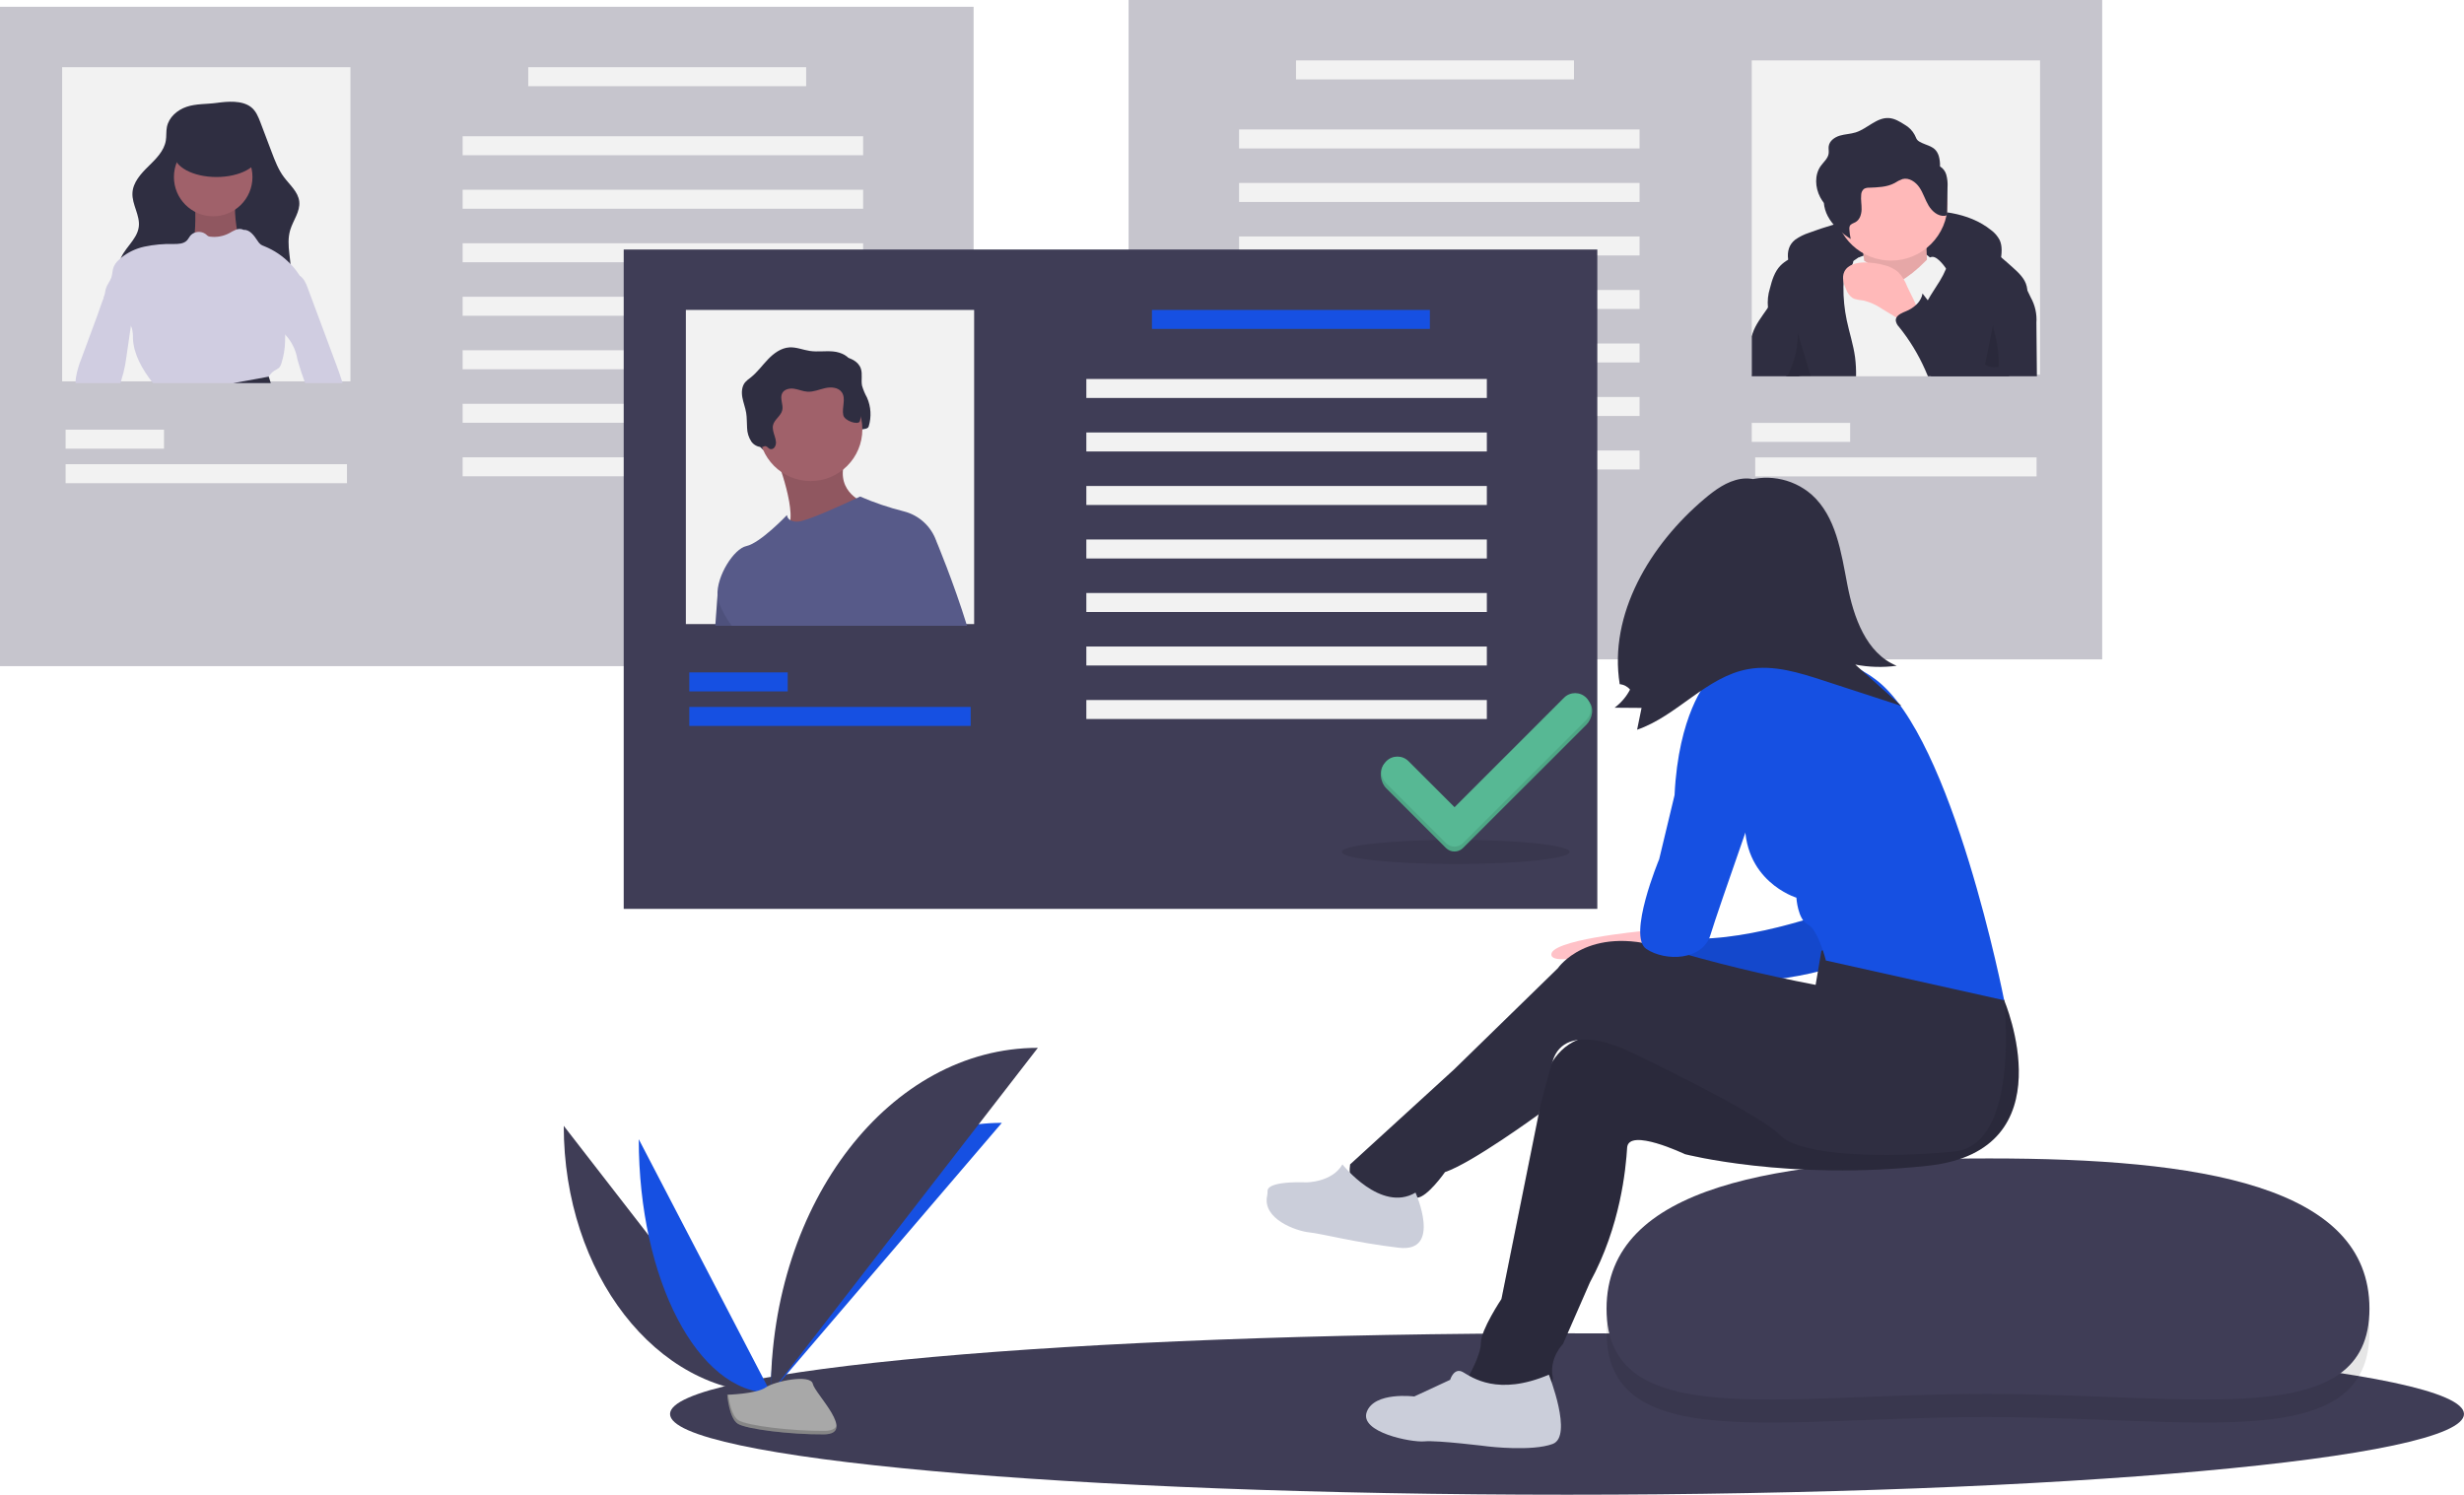
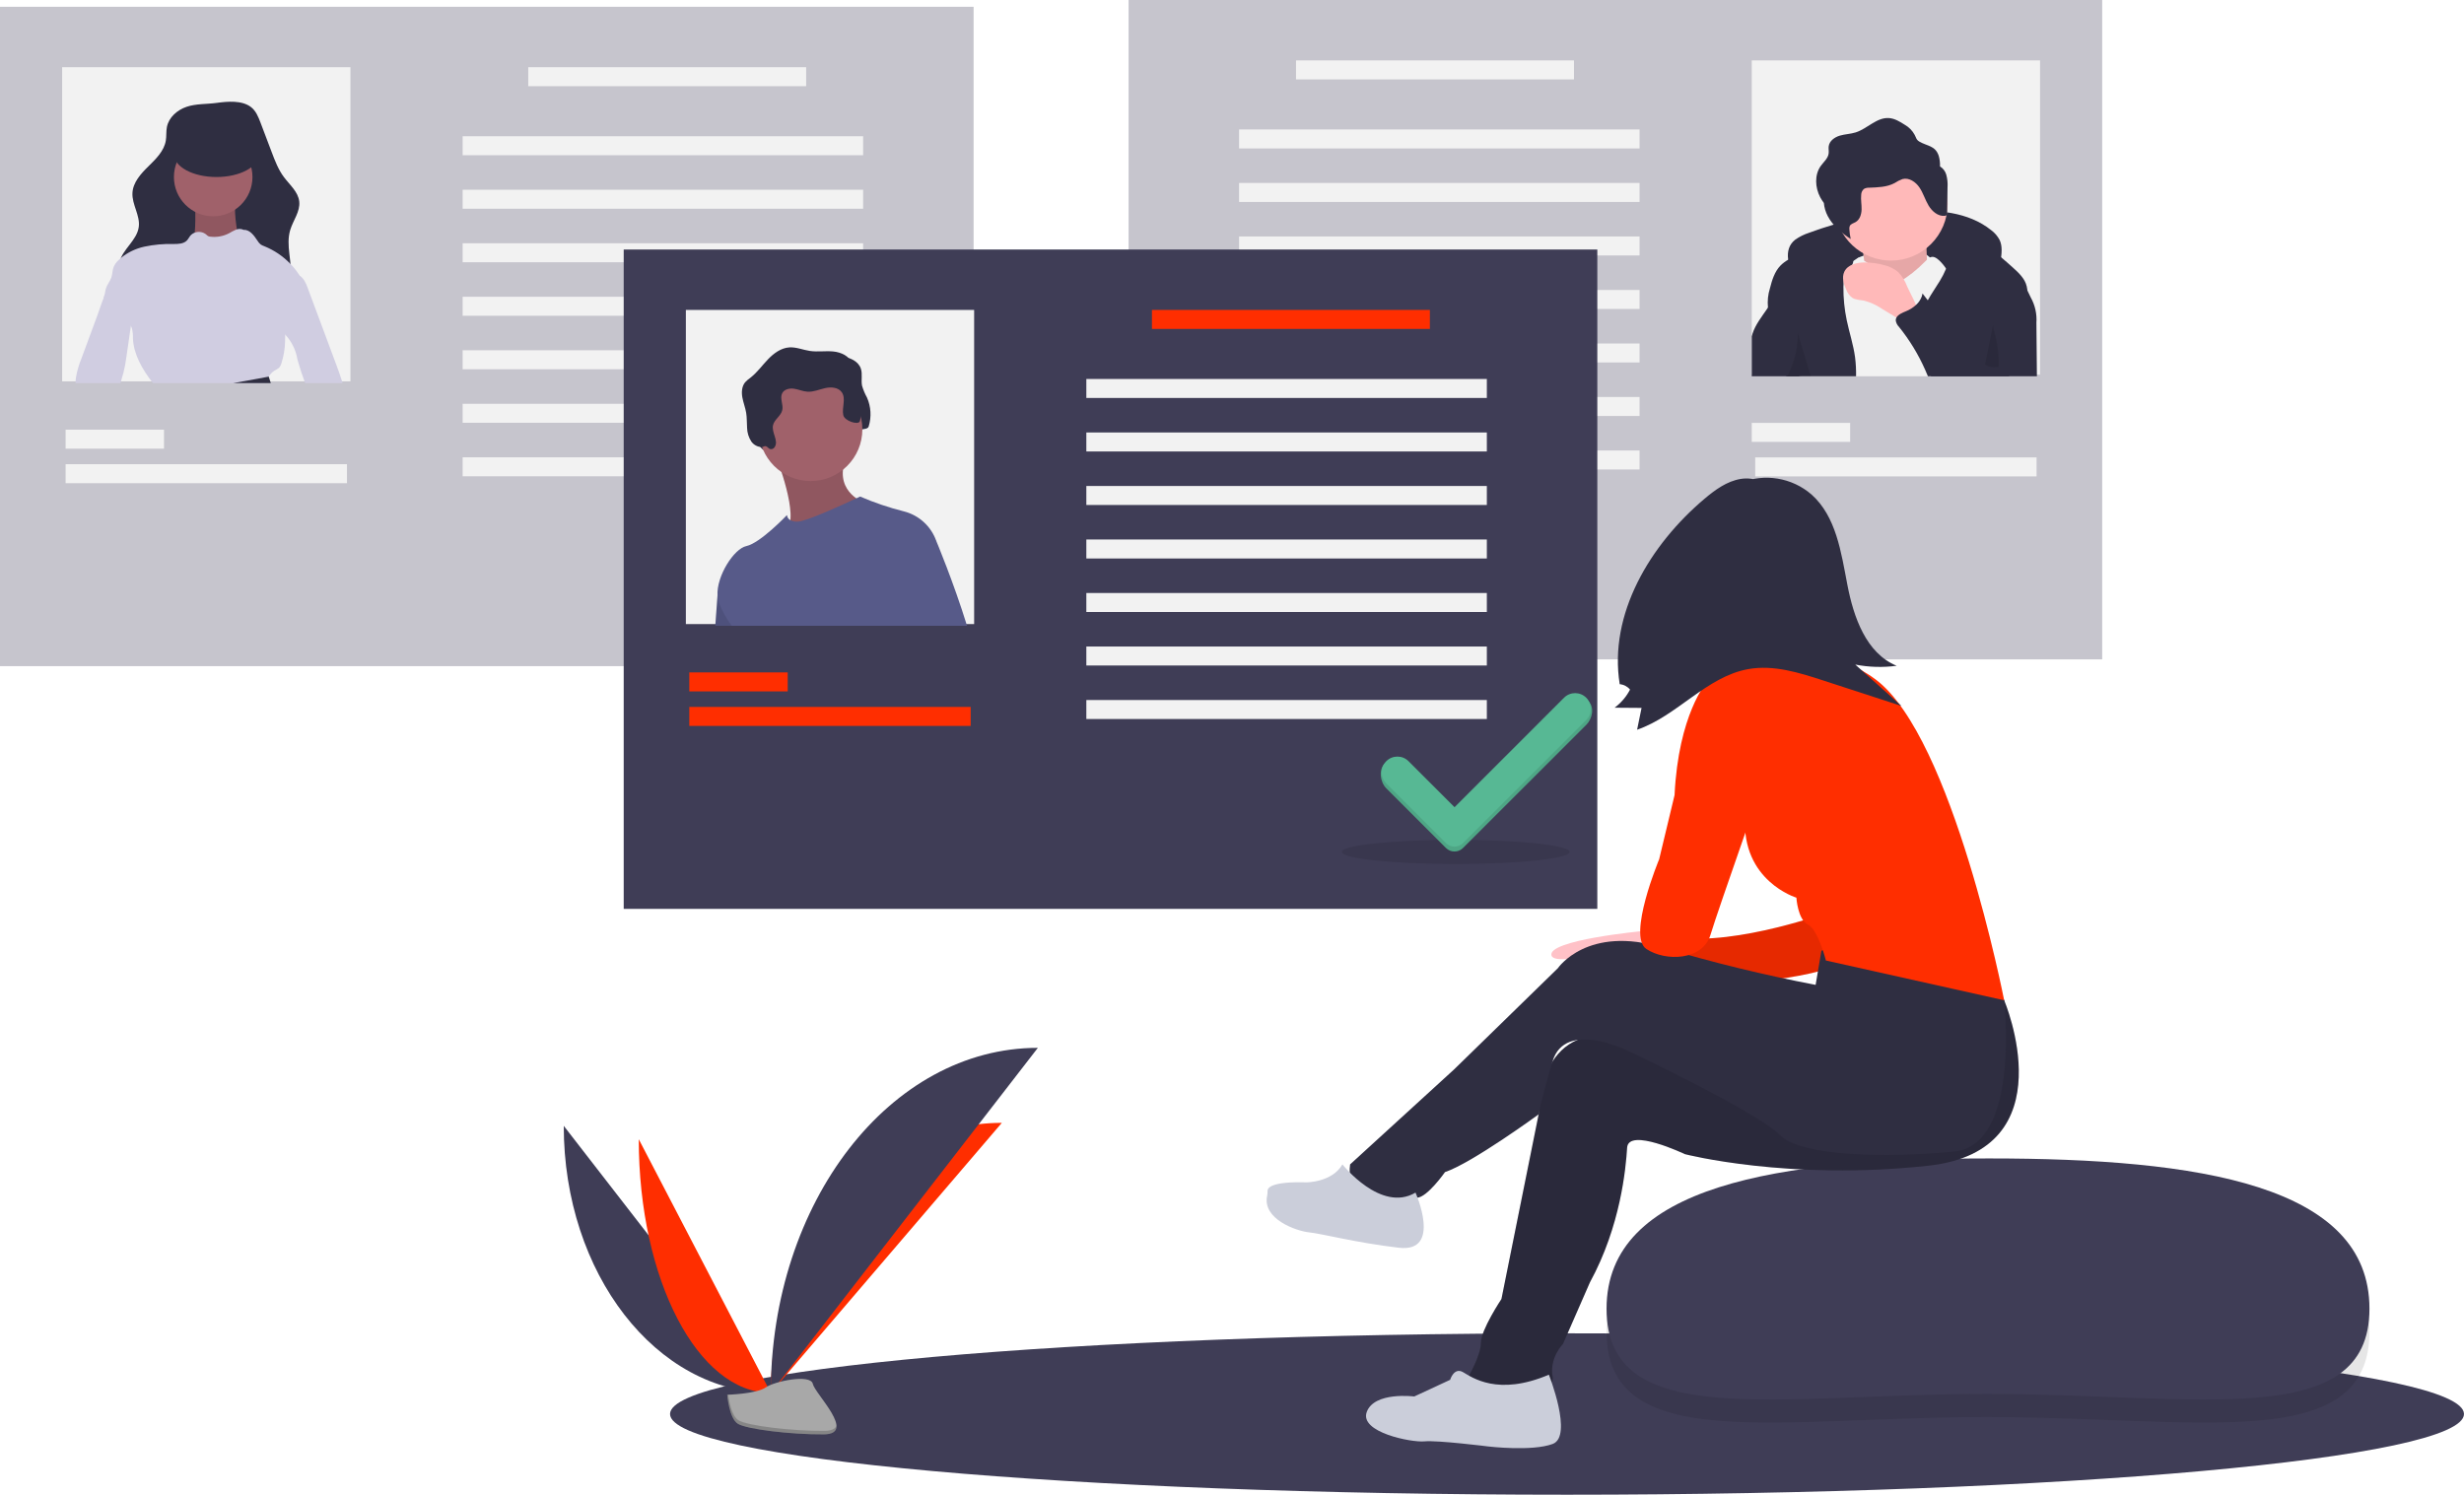
<svg xmlns="http://www.w3.org/2000/svg" id="b225c2ac-b0fc-4c56-8095-6e63207963c3" data-name="Layer 1" width="1068.583" height="648.295" viewBox="0 0 1068.583 648.295">
  <ellipse cx="679.583" cy="613.295" rx="389" ry="35" fill="#3f3d56" />
  <rect x="555.153" y="125.852" width="422.231" height="285.979" transform="translate(1466.829 411.8314) rotate(-180)" fill="#3f3d56" opacity="0.3" />
  <rect x="759.703" y="26.202" width="125.022" height="136.252" fill="#f2f2f2" />
  <rect x="627.771" y="152.055" width="120.53" height="8.235" transform="translate(1310.364 186.4918) rotate(-180)" fill="#f2f2f2" />
  <rect x="825.411" y="309.268" width="42.672" height="8.235" transform="translate(1627.786 500.9191) rotate(-180)" fill="#f2f2f2" />
  <rect x="826.908" y="324.241" width="122.028" height="8.235" transform="translate(1710.136 530.8645) rotate(-180)" fill="#f2f2f2" />
  <rect x="603.066" y="182" width="173.684" height="8.235" transform="translate(1314.107 246.3827) rotate(-180)" fill="#f2f2f2" />
  <rect x="603.066" y="205.208" width="173.684" height="8.235" transform="translate(1314.107 292.7982) rotate(-180)" fill="#f2f2f2" />
  <rect x="603.066" y="228.415" width="173.684" height="8.235" transform="translate(1314.107 339.2136) rotate(-180)" fill="#f2f2f2" />
  <rect x="603.066" y="251.623" width="173.684" height="8.235" transform="translate(1314.107 385.6291) rotate(-180)" fill="#f2f2f2" />
  <rect x="603.066" y="274.831" width="173.684" height="8.235" transform="translate(1314.107 432.0445) rotate(-180)" fill="#f2f2f2" />
  <rect x="603.066" y="298.039" width="173.684" height="8.235" transform="translate(1314.107 478.46) rotate(-180)" fill="#f2f2f2" />
  <rect x="603.066" y="321.246" width="173.684" height="8.235" transform="translate(1314.107 524.8755) rotate(-180)" fill="#f2f2f2" />
  <path d="M844.187,229.857a22.115,22.115,0,0,1,6.054-3.036,154.367,154.367,0,0,1,42.655-9.285c12.683-.899,26.43.169,36.336,8.14a12.494,12.494,0,0,1,3.686,4.294c1.246,2.689.869,5.816.465,8.752a9.89,9.89,0,0,1-.849,3.295c-1.333,2.538-4.615,3.427-7.466,3.123s-5.526-1.51-8.337-2.07a37.269,37.269,0,0,0-5.266-.536l-17.635-.955c-10.966-.594-22.077-1.177-32.834,1.036a32.706,32.706,0,0,0-9.486,3.269c-2.457,1.379-4.111,3.359-6.391.811C841.112,242.219,838.896,233.992,844.187,229.857Z" transform="translate(-65.70844 -125.8523)" fill="#2f2e41" />
  <path d="M871.514,237.656s23.72-10.633,32.717,1.636-4.908,7.361-4.908,7.361l-15.541,4.908-17.177-3.272Z" transform="translate(-65.70844 -125.8523)" fill="#f2f2f2" />
  <path d="M872.741,229.885s3.272,15.541.818,19.63,13.905,9.815,13.905,9.815l15.541-6.543s-4.09-25.356,0-30.263Z" transform="translate(-65.70844 -125.8523)" fill="#ffb9b9" />
  <path d="M872.741,229.885s3.272,15.541.818,19.63,13.905,9.815,13.905,9.815l15.541-6.543s-4.09-25.356,0-30.263Z" transform="translate(-65.70844 -125.8523)" opacity="0.1" />
  <path d="M910.366,214.345a24.558,24.558,0,0,1-24.538,24.538,23.947,23.947,0,0,1-4.36-.393,24.537,24.537,0,1,1,28.897-24.145Z" transform="translate(-65.70844 -125.8523)" fill="#ffb9b9" />
  <path d="M925.182,289.055h-78.255l1.774-7.704,7.681-33.471,8.879-5.997.007-.007,4.17-2.822,2.074-1.4s1.228.561,2.643,1.325c.412.232.831.472,1.25.726.007-.007.007,0,.007,0a14.648,14.648,0,0,1,1.931,1.34c.112.105.21.195.307.292,1.557,1.557,6.101,9.822,13.618,5.592a11.448,11.448,0,0,0,1.1-.689,54.46,54.46,0,0,0,5.592-4.439c1.58-1.445,2.605-2.56,3.444-3.331a5.438,5.438,0,0,1,1.273-.943,2.42,2.42,0,0,1,1.145-.277c2.456,0,5.727,4.904,5.727,4.904l.097.284.007.022,10.324,30.993Z" transform="translate(-65.70844 -125.8523)" fill="#f2f2f2" />
  <path d="M846.927,289.055h23.717a57.721,57.721,0,0,0-.427-8.205c-.726-5.473-2.508-10.743-3.631-16.148a67.934,67.934,0,0,1-1.43-14.404c.007-.666.022-1.34.082-2.014a9.22,9.22,0,0,1,1.295-4.372c.561-.861,1.333-1.595,1.931-2.418a5.548,5.548,0,0,0,.547-.861v-.007a4.976,4.976,0,0,0,.202-.457,3.696,3.696,0,0,0,.225-1.115c.135-2.47-2.104-4.851-4.522-5.869a16.906,16.906,0,0,0-10.593-.427,50.422,50.422,0,0,0-9.957,4.073c-1.071.524-2.134,1.063-3.159,1.662a15.684,15.684,0,0,0-3.346,2.545c-2.545,2.628-3.661,6.289-4.559,9.83a20.782,20.782,0,0,0-.861,8.385c.007.09.03.187.045.277.891,4.664,4.694,8.168,6.723,12.465,2.351,4.986,2.194,10.795,1.258,16.23-.045.277-.097.554-.15.831h6.61Z" transform="translate(-65.70844 -125.8523)" fill="#2f2e41" />
  <path d="M943.471,259.102a185.349,185.349,0,0,0-6.461,29.953H903.202q-1.325-3.616-2.643-7.239a54.276,54.276,0,0,1-1.804-5.57,26.657,26.657,0,0,1-.756-6.708c0-.539.022-1.085.067-1.624a.023.023,0,0,0,0-.03,26.789,26.789,0,0,1,1.954-8.287,30.912,30.912,0,0,1,1.722-3.496c1.572-2.845,3.474-5.525,5.166-8.31a38.138,38.138,0,0,0,2.748-5.33.028.028,0,0,1,.007-.022,19.132,19.132,0,0,0,1.55-7.449c-.052-3.302-5.637-9.059.434-8.505,8.287.749,15.407,5.518,21.898,10.953,1.729,1.452,3.421,2.957,5.076,4.439,2.56,2.306,5.263,4.821,6.034,8.183a8.724,8.724,0,0,1,.217,1.632A22.405,22.405,0,0,1,943.471,259.102Z" transform="translate(-65.70844 -125.8523)" fill="#2f2e41" />
  <path d="M892.797,250.073a18.281,18.281,0,0,0-3.839-6.189,14.241,14.241,0,0,0-5.864-2.971,32.065,32.065,0,0,0-8.602-1.233c-3.464-.022-7.481.908-8.952,4.044-1.168,2.49-.263,5.44.914,7.926a7.771,7.771,0,0,0,2.425,3.276c1.494,1.009,3.426.977,5.197,1.315a23.969,23.969,0,0,1,7.681,3.48l6.067,3.667,10.421,6.299c-.275-.166-.177-7.312-.497-8.484C896.718,257.432,894.397,253.646,892.797,250.073Z" transform="translate(-65.70844 -125.8523)" fill="#ffb9b9" />
  <path d="M909.748,201.557a6.228,6.228,0,0,0-2.701-3.526,14.294,14.294,0,0,0-.57-4.653c-1.486-4.393-5.006-4.141-8.328-6.084-1.441-.843-1.352-1.587-2.102-2.972a11.029,11.029,0,0,0-4.25-4.336c-2.131-1.358-4.38-2.756-6.901-2.928-5.298-.361-9.359,4.622-14.423,6.221-2.232.705-4.63.734-6.874,1.4s-4.482,2.257-4.816,4.574c-.154,1.069.118,2.167-.039,3.236-.311,2.125-2.176,3.613-3.424,5.361-2.76,3.865-2.444,9.325-.237,13.53a19.019,19.019,0,0,0,1.591,2.49,15.319,15.319,0,0,0,1.68,5.689c2.207,4.205,6.005,7.348,9.972,9.958a23.537,23.537,0,0,1-.588-4.247,2.929,2.929,0,0,1,.181-1.407c.442-.924,1.609-1.169,2.499-1.675,1.844-1.048,2.567-3.366,2.62-5.486s-.396-4.243-.174-6.352a3.471,3.471,0,0,1,1.188-2.553,4.104,4.104,0,0,1,2.24-.534c3.777-.154,7.724-.224,11.056-2.01a16.385,16.385,0,0,1,3.441-1.741c2.832-.738,5.726,1.246,7.358,3.675s2.446,5.32,3.951,7.829,4.107,4.747,7.018,4.45a1.165,1.165,0,0,0,.869-.387,1.303,1.303,0,0,0,.16-.741l.163-11.128A16.82,16.82,0,0,0,909.748,201.557Z" transform="translate(-65.70844 -125.8523)" fill="#2f2e41" />
  <path d="M845.033,275.872q.797,6.569.966,13.183H825.411V271.754c.105-.419.217-.831.352-1.243,1.288-3.968,3.99-7.292,6.333-10.743.112-.172.232-.344.344-.517a28.107,28.107,0,0,0,2.56-4.619c.337-.794.876-4.634,1.445-4.963,2.441-1.415,4.424,4.634,4.761,5.982,1.198,4.799,2.239,9.642,3.025,14.531Q844.692,273.023,845.033,275.872Z" transform="translate(-65.70844 -125.8523)" fill="#2f2e41" />
  <path d="M949.071,289.055H901.809c-.404-.951-.801-1.902-1.22-2.845a83.172,83.172,0,0,0-11.334-18.589,4.918,4.918,0,0,1-1.4-2.777,2.351,2.351,0,0,1,.307-1.25c.719-1.34,2.62-2.126,4.162-2.762a14.343,14.343,0,0,0,4.327-2.725,9.279,9.279,0,0,0,2.501-3.691,8.099,8.099,0,0,0,.314-1.273c.217.284.442.576.659.861.531.704,1.071,1.4,1.617,2.096,5.24,6.73,10.998,13.363,18.237,17.353a30.682,30.682,0,0,0,5.959,2.538,1.564,1.564,0,0,0,1.258,0,1.522,1.522,0,0,0,.546-1.003c.644-2.695.868-5.473,1.34-8.205a46.735,46.735,0,0,1,4.934-14.209c1.34-2.493,5.697-11.604,8.46-5.862q1.19,2.482,2.396,4.978c.502,1.056,1.011,2.104,1.52,3.159a19.648,19.648,0,0,1,2.463,11.005Q948.966,277.466,949.071,289.055Z" transform="translate(-65.70844 -125.8523)" fill="#2f2e41" />
  <path d="M846.927,289.055h4.095l-2.321-7.703-3.346-11.102a36.216,36.216,0,0,1-.322,5.622,37.435,37.435,0,0,1-3.264,11.11c-.322.681-.666,1.37-.943,2.074h6.101Z" transform="translate(-65.70844 -125.8523)" opacity="0.1" />
  <path d="M930.34,265.38c-.577,1.551-.053,3.266.391,4.859a48.96,48.96,0,0,1,1.784,14.207.517.517,0,0,1-.605.62c-1.888.116-4.049.128-5.33-1.264Z" transform="translate(-65.70844 -125.8523)" opacity="0.1" />
  <rect y="2.943" width="422.231" height="285.979" fill="#3f3d56" opacity="0.3" />
  <rect x="26.951" y="29.146" width="125.022" height="136.252" fill="#f2f2f2" />
  <rect x="229.083" y="29.146" width="120.53" height="8.235" fill="#f2f2f2" />
  <rect x="28.448" y="186.359" width="42.672" height="8.235" fill="#f2f2f2" />
  <rect x="28.448" y="201.332" width="122.028" height="8.235" fill="#f2f2f2" />
  <rect x="200.635" y="59.091" width="173.684" height="8.235" fill="#f2f2f2" />
  <rect x="200.635" y="82.299" width="173.684" height="8.235" fill="#f2f2f2" />
  <rect x="200.635" y="105.507" width="173.684" height="8.235" fill="#f2f2f2" />
  <rect x="200.635" y="128.714" width="173.684" height="8.235" fill="#f2f2f2" />
  <rect x="200.635" y="151.922" width="173.684" height="8.235" fill="#f2f2f2" />
  <rect x="200.635" y="175.13" width="173.684" height="8.235" fill="#f2f2f2" />
  <rect x="200.635" y="198.338" width="173.684" height="8.235" fill="#f2f2f2" />
  <path d="M214.283,291.998H198.03q-1.875-5.042-3.331-10.211a20.399,20.399,0,0,0-5.3-10.803,20.037,20.037,0,0,1-2.283-3.099,14.557,14.557,0,0,1-1.437-8.826,22.926,22.926,0,0,1,.419-2.501c.711-3.197,1.902-6.266,2.897-9.38a3.558,3.558,0,0,1,2.905-2.403,5.762,5.762,0,0,1,3.174.367,3.942,3.942,0,0,1,.636.329c1.774,1.071,2.695,3.257,3.436,5.255q5.087,13.655,10.166,27.31.988,2.65,1.976,5.315c.973,2.605,1.939,5.21,2.762,7.868C214.133,291.482,214.208,291.736,214.283,291.998Z" transform="translate(-65.70844 -125.8523)" fill="#d0cde1" />
  <path d="M146.622,172.18c-4.041,1.365-7.702,4.557-8.529,8.741-.384,1.94-.148,3.956-.471,5.906-.749,4.524-4.3,7.979-7.575,11.188s-6.658,6.938-6.897,11.517c-.262,5.014,3.375,9.712,2.745,14.693-.731,5.787-6.844,9.538-8.355,15.172-1.009,3.762.227,7.815,2.262,11.137,3.876,6.33,10.503,10.628,17.559,12.932s14.571,2.789,21.994,2.866c9.038.095,18.85-.681,25.641-6.646a20.541,20.541,0,0,0,6.819-13.373c.645-6.909-2.239-14.048-.25-20.697,1.252-4.184,4.391-8.005,3.923-12.347-.458-4.245-4.166-7.255-6.71-10.684-2.375-3.202-3.816-6.984-5.229-10.712l-4.833-12.757c-.95-2.508-1.993-5.145-4.11-6.791-3.964-3.081-10.337-2.476-14.972-1.84C155.335,171.075,150.757,170.783,146.622,172.18Z" transform="translate(-65.70844 -125.8523)" fill="#2f2e41" />
  <path d="M150.361,214.22s.473,14.191-.946,15.61S155.091,240.71,155.091,240.71l12.772-.473,6.622-5.203-5.676-7.569s-2.365-12.299-.473-15.137S150.361,214.22,150.361,214.22Z" transform="translate(-65.70844 -125.8523)" fill="#a0616a" />
  <path d="M150.361,214.22s.473,14.191-.946,15.61S155.091,240.71,155.091,240.71l12.772-.473,6.622-5.203-5.676-7.569s-2.365-12.299-.473-15.137S150.361,214.22,150.361,214.22Z" transform="translate(-65.70844 -125.8523)" opacity="0.1" />
  <circle cx="92.457" cy="76.778" r="17.029" fill="#a0616a" />
  <path d="M166.894,291.998H180.699c.517-.936,1.003-1.909,1.565-2.792v-.007a7.643,7.643,0,0,1,2.515-2.635,9.911,9.911,0,0,0,1.864-1.115,4.809,4.809,0,0,0,1.138-2.126,32.947,32.947,0,0,0,1.557-9.178c.022-1.048,0-2.111.06-3.159a13.282,13.282,0,0,1,.314-2.433,19.16,19.16,0,0,1,2.044-4.627q2.807-5.109,5.63-10.219a7.143,7.143,0,0,0,.382-2.995,7.381,7.381,0,0,0-1.213-3.841c-.262-.472-.547-.943-.846-1.4a31.093,31.093,0,0,0-4.013-5.121,32.463,32.463,0,0,0-11.424-7.733,6.63,6.63,0,0,1-1.535-.749,6.37,6.37,0,0,1-1.407-1.684c-1.497-2.253-3.324-4.791-6.027-4.649a3.705,3.705,0,0,0-2.86-.195,3.91,3.91,0,0,0-.419.135,26.606,26.606,0,0,0-3.002,1.565,13.935,13.935,0,0,1-8.085,1.467,2.739,2.739,0,0,1-.943-.24,4.834,4.834,0,0,1-.868-.704,4.992,4.992,0,0,0-4.963-.794,4.507,4.507,0,0,0-1.976,1.392c-.494.621-.838,1.37-1.385,1.954-1.415,1.512-3.751,1.572-5.817,1.565a53.759,53.759,0,0,0-12.779,1.175,24.293,24.293,0,0,0-10.062,4.866l-.007.007c-.404.344-.779.696-1.153,1.071a8.546,8.546,0,0,0-1.991,2.845c-.569,1.467-.494,3.122-1.011,4.612-.569,1.669-1.834,3.032-2.343,4.709-.389,1.273-.337,2.68-.981,3.833.03.022.052.045.082.067,2.725,2.396,5.053,5.54,7.786,7.913a15.713,15.713,0,0,1,3.953,4.417,7.296,7.296,0,0,1,.487,1.198,18.419,18.419,0,0,1,.404,4.357c.344,7,4.14,13.348,8.385,18.918.082.112.165.225.255.329Z" transform="translate(-65.70844 -125.8523)" fill="#d0cde1" />
  <path d="M122.478,267.196q-.966,6.704-1.946,13.401a58.384,58.384,0,0,1-1.333,7.097c-.389,1.445-.891,2.86-1.243,4.305H98.461a18.677,18.677,0,0,1,.187-2.418,39.978,39.978,0,0,1,2.433-8.392q3.403-9.186,6.798-18.387c.966-2.613,1.797-5.345,2.86-7.936.187-.479.389-.958.606-1.422,1.13-2.486,4.267-1.467,6.588-1.093a6.256,6.256,0,0,1,1.842.524,4.752,4.752,0,0,1,1.729,1.632c2.201,3.257,1.722,7.561,1.153,11.454Q122.567,266.579,122.478,267.196Z" transform="translate(-65.70844 -125.8523)" fill="#d0cde1" />
  <path d="M182.264,289.206c.03.105.352,1.22.883,2.792H166.894c8.055-1.385,15.37-2.8,15.37-2.8Z" transform="translate(-65.70844 -125.8523)" fill="#2f2e41" />
  <ellipse cx="93.876" cy="66.845" rx="18.448" ry="9.934" fill="#2f2e41" />
  <rect x="270.489" y="108.222" width="422.231" height="285.979" fill="#3f3d56" />
  <ellipse cx="631.332" cy="369.496" rx="49.41" ry="5.24" opacity="0.1" />
  <rect x="297.44" y="134.424" width="125.022" height="136.252" fill="#f2f2f2" />
  <path d="M403.407,322.834a1.835,1.835,0,0,0,2.151-.889c1.729-2.724-1.454-6.238-.765-9.39.552-2.526,3.422-4.025,4.009-6.542.57-2.446-1.187-5.204.001-7.418.93-1.734,3.254-2.191,5.198-1.887s3.79,1.159,5.754,1.278c2.618.16,5.113-.993,7.672-1.564s5.681-.347,7.187,1.8c1.933,2.757-.028,6.596.645,9.895.535,2.62,2.728,4.789,2.775,7.462.017.95-2.481.185-2.348,1.126s-1.048.112-.104.001a1.869,1.869,0,0,0,1.42-1.689c.112-.784,1.585-1.045,1.568-1.837-.04-1.855,3.314-.604,3.867-2.376a17.964,17.964,0,0,0-.734-12.532,25.099,25.099,0,0,1-2.14-5.097c-.493-2.46.283-5.1-.53-7.474-1.095-3.198-4.719-4.829-8.084-5.16s-6.784.262-10.129-.227c-2.997-.437-5.898-1.736-8.921-1.548-3.627.226-6.783,2.563-9.297,5.187s-4.647,5.642-7.502,7.89a14.714,14.714,0,0,0-2.406,2.071c-1.454,1.772-1.602,4.297-1.197,6.554s1.285,4.409,1.657,6.672c.349,2.126.242,4.298.392,6.447a11.333,11.333,0,0,0,1.891,6.086,5.744,5.744,0,0,0,4.47,2.335c.605.014,1.116-.53,1.727-.388C402.397,321.799,402.729,322.524,403.407,322.834Z" transform="translate(-65.70844 -125.8523)" fill="#2f2e41" />
  <path d="M375.913,397.277c.547-7.494.958-13.094.958-13.094l3.534-9.313,11.342,22.407Z" transform="translate(-65.70844 -125.8523)" fill="#575a89" />
  <path d="M375.913,397.277c.547-7.494.958-13.094.958-13.094l3.534-9.313,11.342,22.407Z" transform="translate(-65.70844 -125.8523)" opacity="0.1" />
  <path d="M402.197,323.597s10.576,26.92,4.487,32.048,33.97-8.653,33.97-8.653l-.961-3.525s-13.14-5.128-6.73-19.87S402.197,323.597,402.197,323.597Z" transform="translate(-65.70844 -125.8523)" fill="#a0616a" />
  <path d="M402.197,323.597s10.576,26.92,4.487,32.048,33.97-8.653,33.97-8.653l-.961-3.525s-13.14-5.128-6.73-19.87S402.197,323.597,402.197,323.597Z" transform="translate(-65.70844 -125.8523)" opacity="0.1" />
  <circle cx="351.551" cy="186.207" r="22.433" fill="#a0616a" />
  <path d="M471.738,360.452s-.09,1.782-.247,4.896c-.322,6.341-.898,18.222-1.475,31.929H383.055a43.116,43.116,0,0,1-5.532-9.904,10.688,10.688,0,0,1-.651-3.189c-.479-8.497,7.134-20.355,12.51-21.486,6.086-1.288,17.623-13.461,17.623-13.461a2.745,2.745,0,0,0,1.467,2.216v.007a5.964,5.964,0,0,0,3.017.659c3.758,0,20.288-7.629,25.596-10.122,1.041-.487,1.647-.779,1.647-.779a124.4,124.4,0,0,0,18.911,6.416A20.112,20.112,0,0,1,471.738,360.452Z" transform="translate(-65.70844 -125.8523)" fill="#575a89" />
  <path d="M399.561,320.591a1.835,1.835,0,0,0,2.151-.889c1.729-2.724-1.454-6.238-.765-9.39.552-2.526,3.422-4.025,4.009-6.542.57-2.446-1.187-5.204.001-7.418.93-1.734,3.254-2.191,5.198-1.887s3.79,1.159,5.754,1.278c2.618.16,5.113-.993,7.672-1.564s5.681-.347,7.187,1.8c1.933,2.757-.028,6.596.645,9.895.535,2.62,6.625,4.459,7.177,2.687a17.964,17.964,0,0,0-.734-12.532,25.1,25.1,0,0,1-2.14-5.097c-.493-2.46.283-5.1-.53-7.474-1.095-3.198-4.719-4.829-8.084-5.16s-6.784.262-10.129-.227c-2.997-.437-5.898-1.736-8.921-1.548-3.627.226-6.783,2.563-9.297,5.187s-4.647,5.642-7.502,7.89a14.714,14.714,0,0,0-2.406,2.071c-1.454,1.772-1.602,4.297-1.197,6.554s1.285,4.409,1.657,6.672c.349,2.126.242,4.298.392,6.447a11.333,11.333,0,0,0,1.891,6.086,5.744,5.744,0,0,0,4.47,2.335c.605.014,1.116-.53,1.727-.388C398.551,319.555,398.883,320.28,399.561,320.591Z" transform="translate(-65.70844 -125.8523)" fill="#2f2e41" />
  <path d="M482.855,397.277H457.477c-1.931-14.164-3.526-28.972-3.526-28.972l5.128-2.246,10.421-5.607s.764,1.812,1.991,4.896C474.111,371.943,478.865,384.356,482.855,397.277Z" transform="translate(-65.70844 -125.8523)" opacity="0.1" />
  <path d="M485.094,397.277H456.451c-4.245-15.497-8.43-32.341-8.43-32.341l10.9-8.01,12.817,3.526S479.24,378.307,485.094,397.277Z" transform="translate(-65.70844 -125.8523)" fill="#575a89" />
-   <rect x="499.572" y="134.424" width="120.53" height="8.235" fill="#1650e2" />
-   <rect x="298.937" y="291.638" width="42.672" height="8.235" fill="#1650e2" />
-   <rect x="298.937" y="306.611" width="122.028" height="8.235" fill="#1650e2" />
+   <rect x="499.572" y="134.424" width="120.53" height="8.235" fill=" rgba(255, 46, 0)" />
+   <rect x="298.937" y="291.638" width="42.672" height="8.235" fill=" rgba(255, 46, 0)" />
+   <rect x="298.937" y="306.611" width="122.028" height="8.235" fill=" rgba(255, 46, 0)" />
  <rect x="471.124" y="164.37" width="173.684" height="8.235" fill="#f2f2f2" />
  <rect x="471.124" y="187.578" width="173.684" height="8.235" fill="#f2f2f2" />
  <rect x="471.124" y="210.785" width="173.684" height="8.235" fill="#f2f2f2" />
  <rect x="471.124" y="233.993" width="173.684" height="8.235" fill="#f2f2f2" />
  <rect x="471.124" y="257.201" width="173.684" height="8.235" fill="#f2f2f2" />
  <rect x="471.124" y="280.409" width="173.684" height="8.235" fill="#f2f2f2" />
  <rect x="471.124" y="303.616" width="173.684" height="8.235" fill="#f2f2f2" />
  <path d="M743.993,430.581l-47.478,47.478L676.559,458.104a6.822,6.822,0,0,0-9.647-0l-.717-1.072c-2.664,2.664-1.947,8.055.717,10.719l25.892,25.892a5.205,5.205,0,0,0,7.359.002L753.635,440.228c2.666-2.663,3.633-7.546.968-10.21h0C751.94,427.355,746.656,427.918,743.993,430.581Z" transform="translate(-65.70844 -125.8523)" fill="#57b894" />
  <path d="M743.993,430.581l-47.478,47.478L676.559,458.104a6.822,6.822,0,0,0-9.647-0l-.717-1.072c-2.664,2.664-1.947,8.055.717,10.719l25.892,25.892a5.205,5.205,0,0,0,7.359.002L753.635,440.228c2.666-2.663,3.633-7.546.968-10.21h0C751.94,427.355,746.656,427.918,743.993,430.581Z" transform="translate(-65.70844 -125.8523)" opacity="0.1" />
  <path d="M743.993,428.476l-47.478,47.478L676.559,455.999a6.822,6.822,0,0,0-9.647,0h0a6.822,6.822,0,0,0,0,9.647l25.892,25.892a5.205,5.205,0,0,0,7.359.002l53.472-53.416a6.82,6.82,0,0,0,.002-9.647h0A6.82,6.82,0,0,0,743.993,428.476Z" transform="translate(-65.70844 -125.8523)" fill="#57b894" />
  <path d="M1093.292,703.471c0,53.533-74.619,36.975-165.983,36.975S762.434,757.005,762.434,703.471s74.609-65.177,165.973-65.177S1093.292,649.938,1093.292,703.471Z" transform="translate(-65.70844 -125.8523)" opacity="0.1" />
  <path d="M1093.292,693.471c0,53.533-74.619,36.975-165.983,36.975S762.434,747.005,762.434,693.471s74.609-65.177,165.973-65.177S1093.292,639.938,1093.292,693.471Z" transform="translate(-65.70844 -125.8523)" fill="#3f3d56" />
  <path d="M781.363,525.762l-3.381,3.926S736.87,533.548,738.538,540.222s49.498-8.899,49.498-8.899Z" transform="translate(-65.70844 -125.8523)" fill="#ffc1c7" />
-   <path d="M855.888,522.425s-43.936,15.572-67.851,8.899l11.123,22.246s56.728-1.668,66.739-11.679S855.888,522.425,855.888,522.425Z" transform="translate(-65.70844 -125.8523)" fill="#1650e2" />
+   <path d="M855.888,522.425s-43.936,15.572-67.851,8.899l11.123,22.246s56.728-1.668,66.739-11.679S855.888,522.425,855.888,522.425Z" transform="translate(-65.70844 -125.8523)" fill=" rgba(255, 46, 0)" />
  <path d="M855.888,522.425s-43.936,15.572-67.851,8.899l11.123,22.246s56.728-1.668,66.739-11.679S855.888,522.425,855.888,522.425Z" transform="translate(-65.70844 -125.8523)" opacity="0.1" />
  <circle cx="760.425" cy="247.8" r="29.476" fill="#ffc1c7" />
  <path d="M851.267,401.325a22.993,22.993,0,0,0,3.819,5.293A48.214,48.214,0,0,0,869.295,417.251a484.153,484.153,0,0,1-50.624,7.528c1.795-6.319-.568-13.078-3.742-18.829s-7.221-11.111-9.208-17.373l19.923.536c3.615.097,7.242.205,10.856.028,2.701-.132,7.202-1.751,9.723-1.155C851.554,389.247,848.94,396.598,851.267,401.325Z" transform="translate(-65.70844 -125.8523)" fill="#ffc1c7" />
  <path d="M918.178,539.666l16.685,20.022S962.67,624.758,902.049,631.432s-105.67-5.005-105.67-5.005-24.471-11.679-25.027-2.781-2.781,33.926-16.129,58.397l-11.679,26.696s-6.118,6.118-4.449,14.46-37.263,11.123-36.706,0c0,0,5.562-9.455,5.562-15.016s8.899-18.909,8.899-18.909l16.129-80.087s-1.112-41.156,36.706-33.369,91.766-1.668,91.766-1.668l12.235-42.824Z" transform="translate(-65.70844 -125.8523)" fill="#2f2e41" />
  <path d="M918.178,539.666l16.685,20.022S962.67,624.758,902.049,631.432s-105.67-5.005-105.67-5.005-24.471-11.679-25.027-2.781-2.781,33.926-16.129,58.397l-11.679,26.696s-6.118,6.118-4.449,14.46-37.263,11.123-36.706,0c0,0,5.562-9.455,5.562-15.016s8.899-18.909,8.899-18.909l16.129-80.087s-1.112-41.156,36.706-33.369,91.766-1.668,91.766-1.668l12.235-42.824Z" transform="translate(-65.70844 -125.8523)" opacity="0.1" />
  <path d="M855.61,538.201s50.888-19.113,79.253,21.487c0,0,7.23,62.846-21.69,65.627s-66.739,2.225-75.638-7.23-65.07-36.15-65.07-36.15-27.961-14.262-33.446,4.27-6.041,22.982-6.041,22.982-28.92,21.134-40.6,25.027c0,0-7.786,11.123-12.235,11.123s-31.701,6.118-28.92-14.46l45.049-41.156,45.049-43.936s12.792-18.909,45.605-8.899a678.453,678.453,0,0,0,66.183,16.129Z" transform="translate(-65.70844 -125.8523)" fill="#2f2e41" />
  <path d="M737.426,722.086s10.567,26.696,1.668,30.033-27.808,1.112-27.808,1.112-22.246-2.781-27.808-2.225-28.364-3.893-25.027-12.792,20.578-6.674,20.578-6.674L694.602,724.31s1.668-5.562,5.562-3.337S715.18,731.54,737.426,722.086Z" transform="translate(-65.70844 -125.8523)" fill="#cbceda" />
  <path d="M679.586,643.111s11.679,26.139-7.23,23.915-33.369-6.118-38.931-6.674c-5.35-.535-20.477-5.701-18.156-15.994a9.155,9.155,0,0,0,.151-2.02c0-1.382,1.877-4.093,16.893-3.676,0,0,11.123,0,15.572-7.786C647.885,630.876,664.569,652.01,679.586,643.111Z" transform="translate(-65.70844 -125.8523)" fill="#cbceda" />
-   <path d="M805.834,420.648s40.043-25.027,73.413,0,55.616,139.04,55.616,139.04l-77.306-17.241s-3.337-13.348-7.786-15.572-5.005-11.679-5.005-11.679-23.915-7.23-22.246-35.038S805.834,420.648,805.834,420.648Z" transform="translate(-65.70844 -125.8523)" fill="#1650e2" />
-   <path d="M826.411,421.76H805.834s-12.235,13.904-13.904,48.942L785.256,498.51s-13.904,33.369-5.562,38.931,24.471,5.005,27.808-6.118,26.139-75.637,26.139-75.637Z" transform="translate(-65.70844 -125.8523)" fill="#1650e2" />
+   <path d="M805.834,420.648s40.043-25.027,73.413,0,55.616,139.04,55.616,139.04l-77.306-17.241s-3.337-13.348-7.786-15.572-5.005-11.679-5.005-11.679-23.915-7.23-22.246-35.038S805.834,420.648,805.834,420.648Z" transform="translate(-65.70844 -125.8523)" fill=" rgba(255, 46, 0)" />
+   <path d="M826.411,421.76H805.834s-12.235,13.904-13.904,48.942L785.256,498.51s-13.904,33.369-5.562,38.931,24.471,5.005,27.808-6.118,26.139-75.637,26.139-75.637Z" transform="translate(-65.70844 -125.8523)" fill=" rgba(255, 46, 0)" />
  <path d="M820.514,335.291a29.796,29.796,0,0,1,30.821,5.053c10.681,9.532,12.836,25.082,15.536,39.141s8.132,29.715,21.382,35.135a55.709,55.709,0,0,1-17.951-.522l20.023,17.944-33.731-10.994c-10.586-3.451-21.704-6.944-32.667-4.996-18.161,3.228-30.804,20.301-48.247,26.299l1.938-9.459-11.703-.09a22.921,22.921,0,0,0,6.705-7.856,6.489,6.489,0,0,0-4.477-2.342c-4.878-30.428,13.191-60.507,36.738-80.387,4.632-3.91,9.757-7.666,15.739-8.644s12.965,1.697,15.046,7.39" transform="translate(-65.70844 -125.8523)" fill="#2f2e41" />
  <path d="M310.196,614.159c0,64.016,40.16,115.817,89.791,115.817" transform="translate(-65.70844 -125.8523)" fill="#3f3d56" />
-   <path d="M399.987,729.977c0-64.735,44.817-117.118,100.201-117.118" transform="translate(-65.70844 -125.8523)" fill="#1650e2" />
-   <path d="M342.729,619.963c0,60.809,25.61,110.014,57.258,110.014" transform="translate(-65.70844 -125.8523)" fill="#1650e2" />
+   <path d="M399.987,729.977c0-64.735,44.817-117.118,100.201-117.118" transform="translate(-65.70844 -125.8523)" fill=" rgba(255, 46, 0)" />
+   <path d="M342.729,619.963c0,60.809,25.61,110.014,57.258,110.014" transform="translate(-65.70844 -125.8523)" fill=" rgba(255, 46, 0)" />
  <path d="M399.987,729.977c0-82.717,51.801-149.651,115.817-149.651" transform="translate(-65.70844 -125.8523)" fill="#3f3d56" />
  <path d="M381.097,730.793s12.734-.392,16.571-3.125,19.588-5.996,20.54-1.613,19.137,21.798,4.76,21.914-33.404-2.239-37.235-4.573S381.097,730.793,381.097,730.793Z" transform="translate(-65.70844 -125.8523)" fill="#a8a8a8" />
  <path d="M423.225,746.443c-14.376.116-33.404-2.239-37.235-4.573-2.917-1.777-4.079-8.153-4.468-11.094-.269.012-.425.017-.425.017s.807,10.27,4.637,12.603,22.858,4.689,37.235,4.572c4.15-.033,5.583-1.51,5.505-3.697C427.897,745.593,426.314,746.418,423.225,746.443Z" transform="translate(-65.70844 -125.8523)" opacity="0.2" />
</svg>
